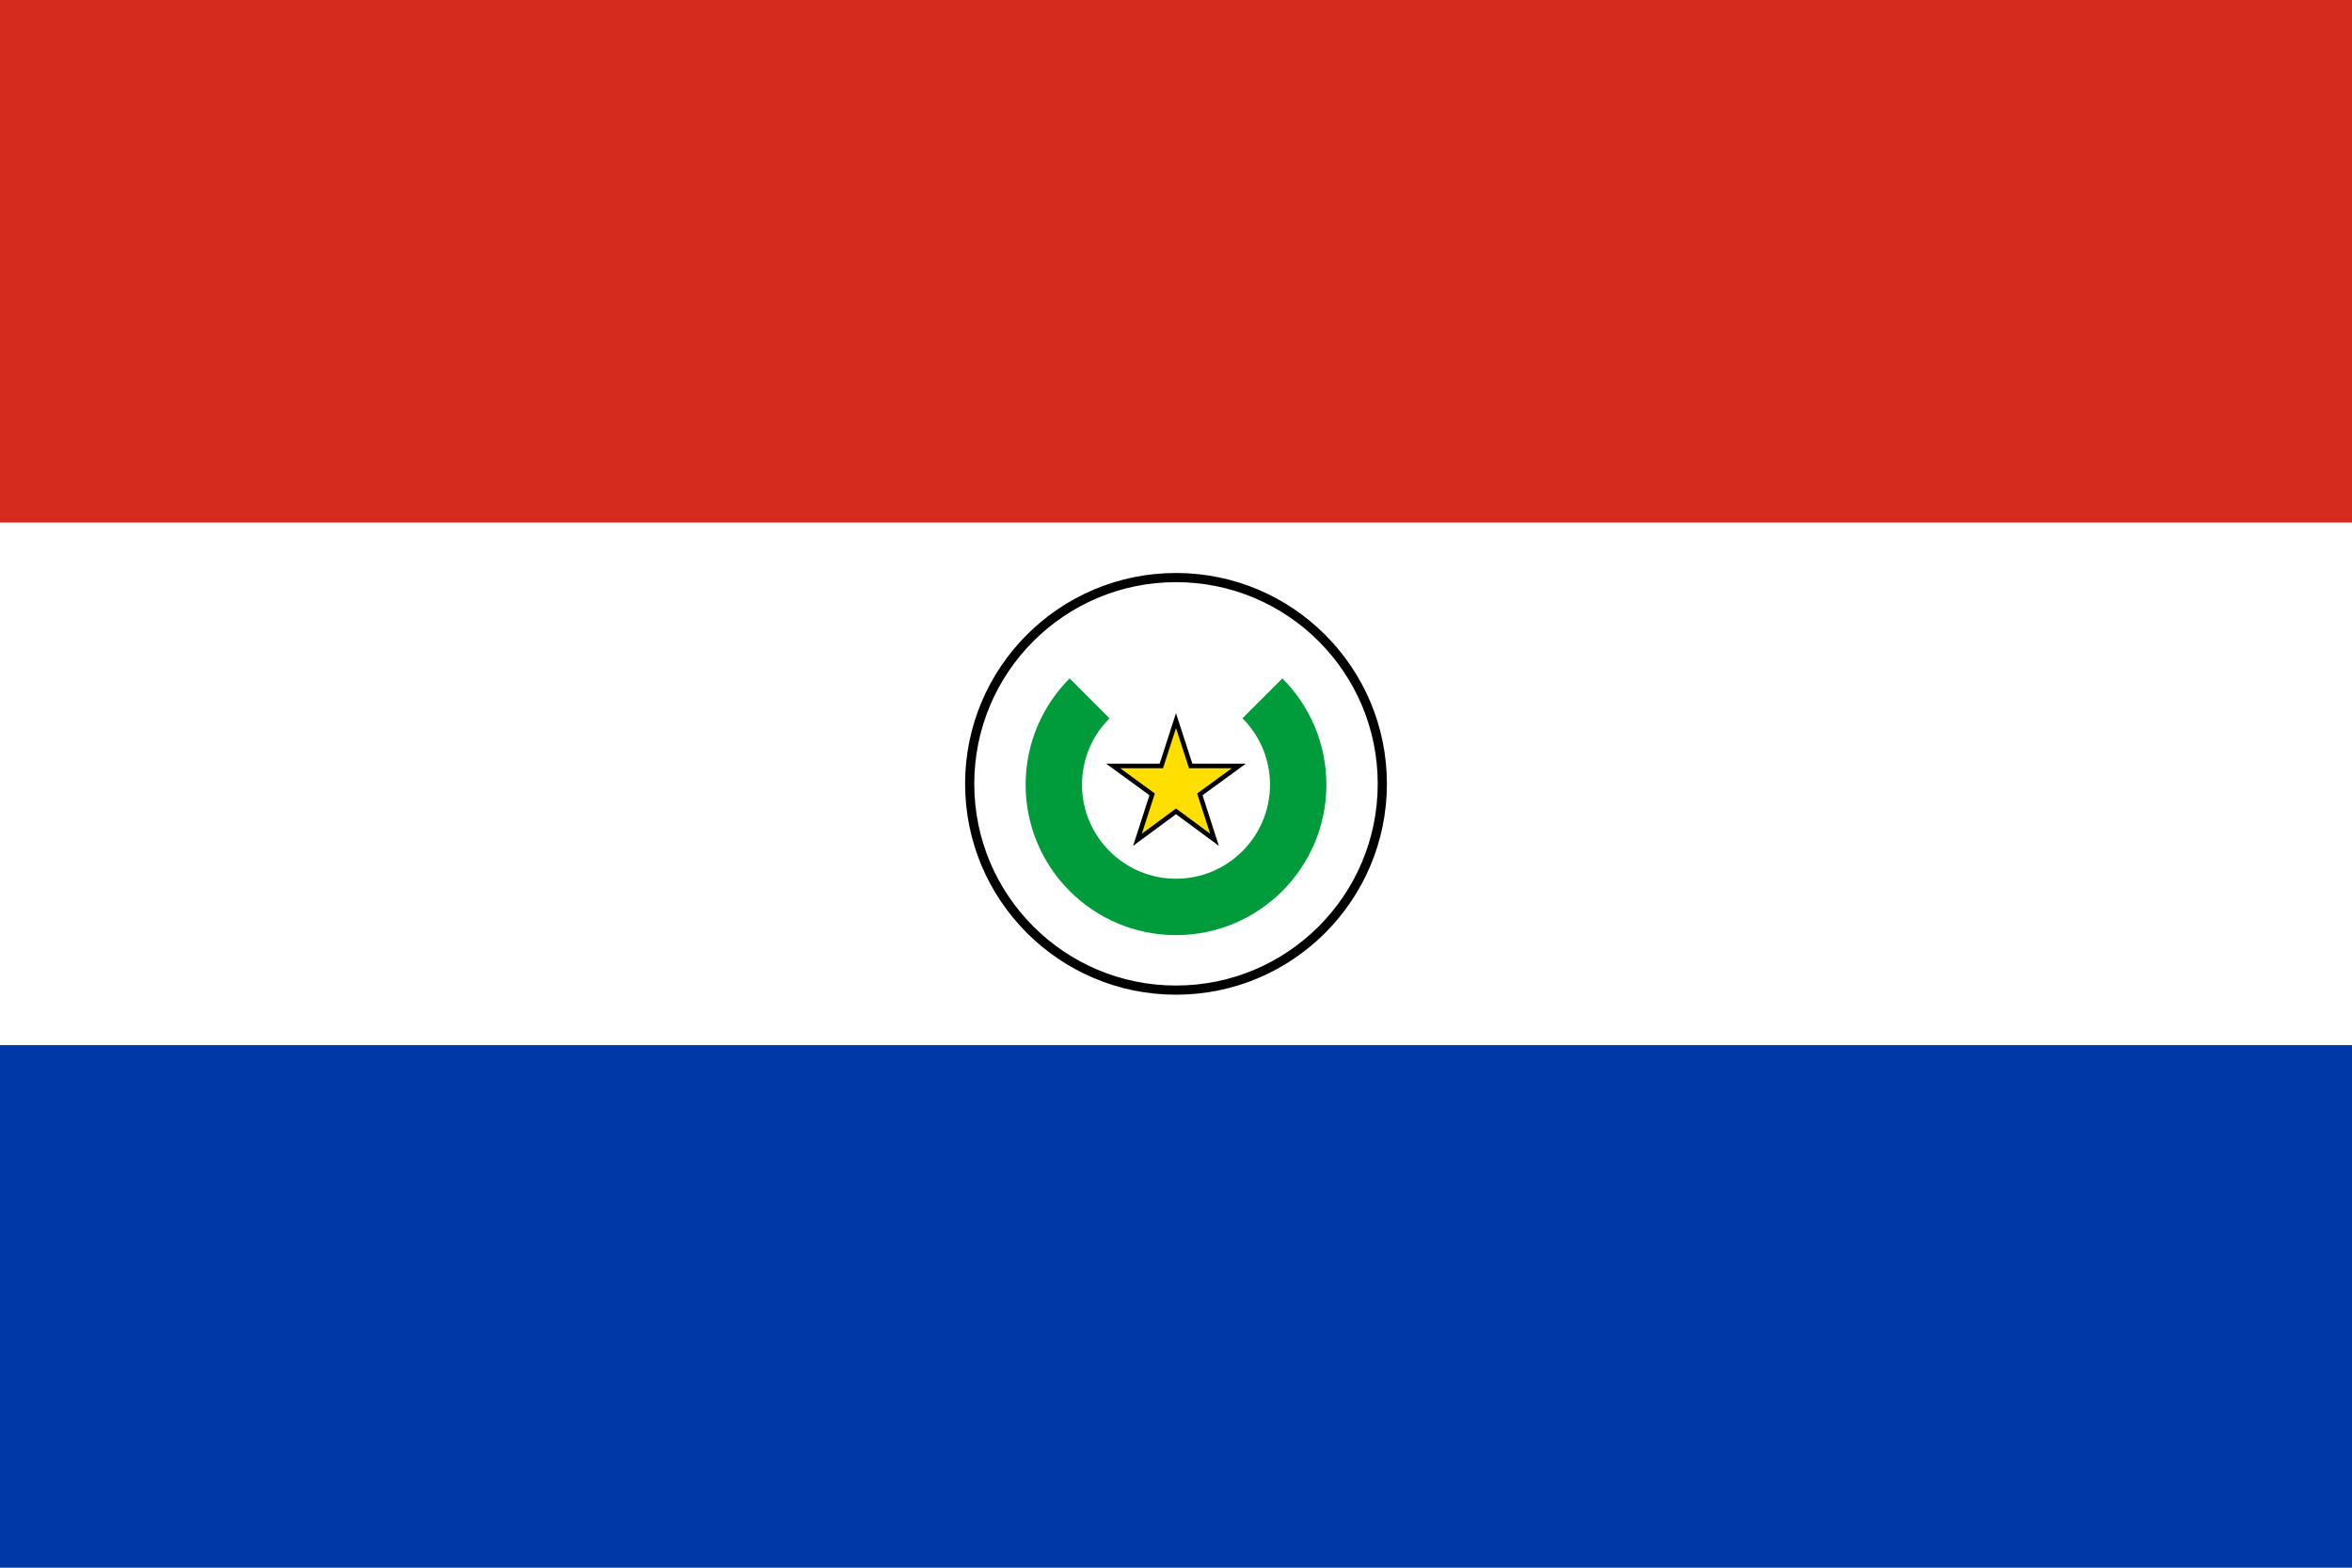
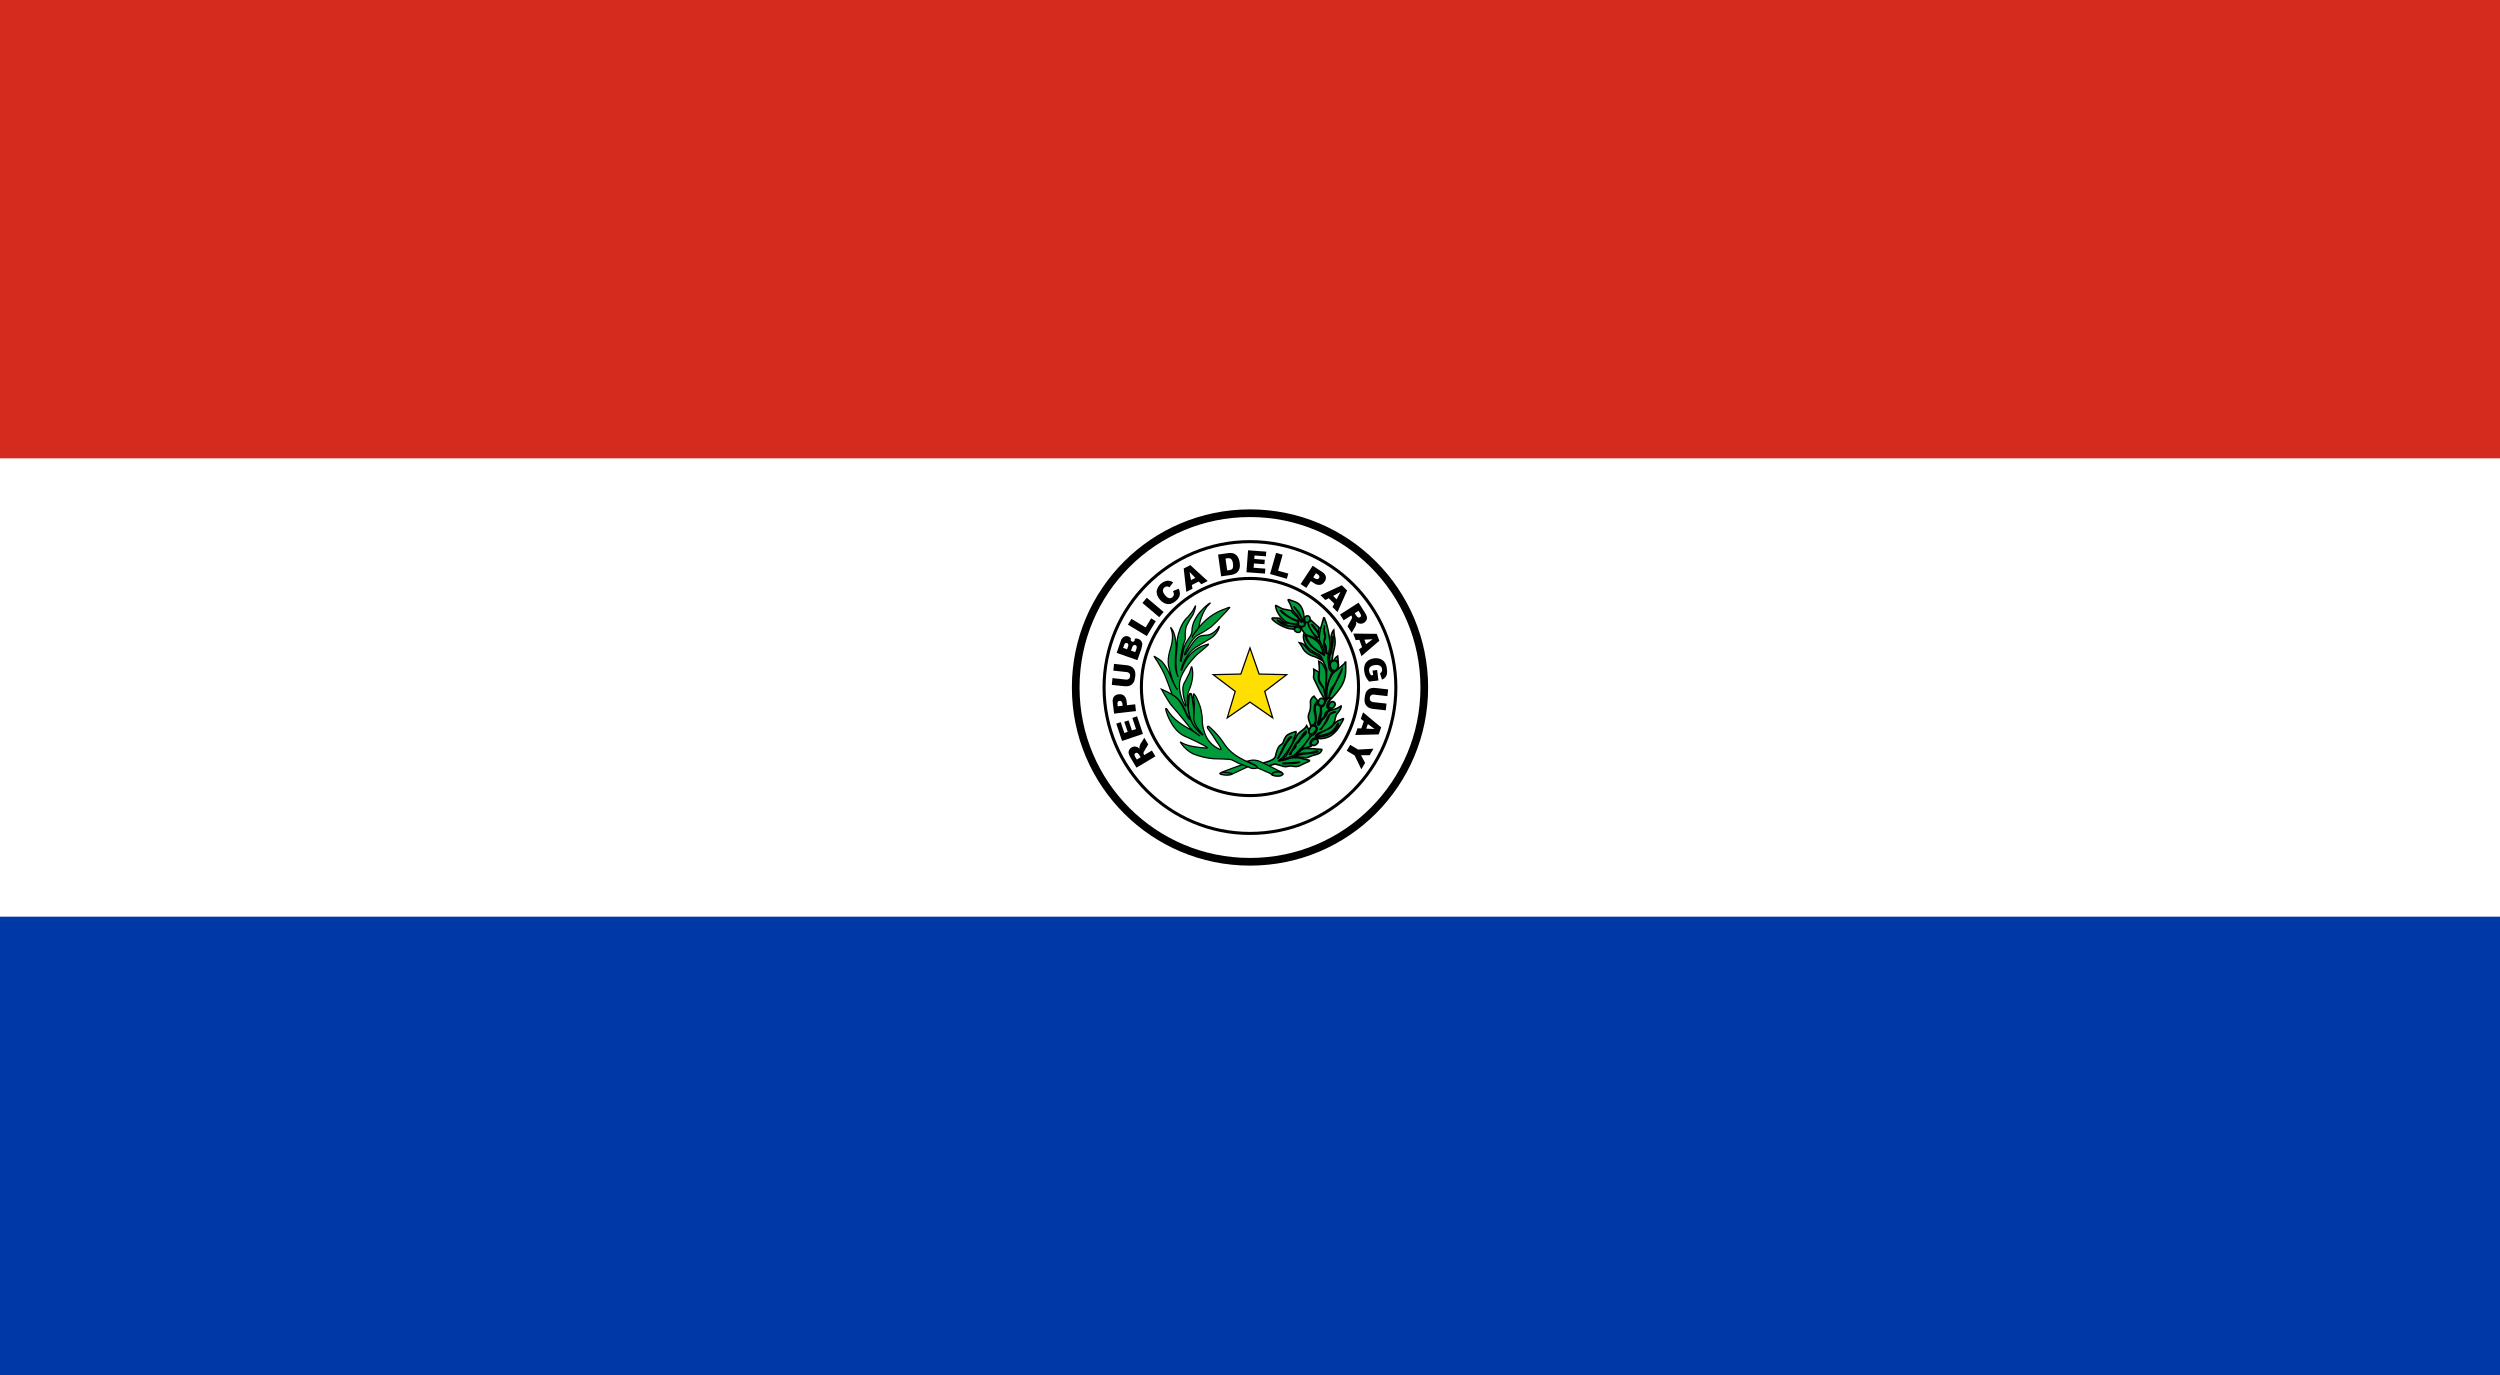
- <svg xmlns="http://www.w3.org/2000/svg" viewBox="0 0 513 342">
-   <path fill="#FFF" d="M0 0h513v342H0z" />
-   <path fill="#D52B1E" d="M0 0h513v114H0z" />
-   <path fill="#0038A8" d="M0 228h513v114H0z" />
-   <path fill="#009B3A" d="m279.7 148-8.7 8.7c3.7 3.7 6 8.8 6 14.5 0 11.3-9.2 20.5-20.5 20.5s-20.5-9.2-20.5-20.5c0-5.7 2.3-10.8 6-14.5l-8.7-8.7c-5.9 5.9-9.6 14.1-9.6 23.2 0 18.1 14.7 32.8 32.8 32.8s32.8-14.7 32.8-32.8c0-9.1-3.7-17.3-9.6-23.2z" />
-   <path fill="#FEDF00" stroke="#000" d="m256.5 157.2 3.2 9.9h10.5l-8.5 6.2 3.2 9.9-8.4-6.2-8.4 6.2 3.2-9.9-8.5-6.2h10.5z" />
-   <circle fill="none" stroke="#000" stroke-width="2" cx="256.5" cy="171" r="45" />
+ <svg xmlns="http://www.w3.org/2000/svg" viewBox="0 0 1200 660">
+   <path d="M0 0h1200v660H0z" fill="#0038a8" />
+   <path d="M0 0h1200v440H0z" fill="#fff" />
+   <path d="M0 0h1200v220H0z" fill="#d52b1e" />
+   <path d="M683.656 329.978A83.656 83.656 0 1 1 600 246.344a83.657 83.657 0 0 1 83.656 83.634z" fill="#fff" stroke="#000" stroke-miterlimit="10" stroke-width="3.687" />
+   <path d="M640.448 317.02c-2.031-.08-2.043 2.158-2.043 2.158s.07-.662.012.09c-.039.743.333 2.555 1.833 2.7 1.583.139 2.109-1.711 2.122-2.609 0-.356-.116-2.3-1.924-2.34" fill="#009b3a" stroke="#000" stroke-width=".985" />
+   <path d="M547.516 363.468l-.717-1.187a4.618 4.618 0 0 0-.558-.675.818.818 0 0 0-.554-.273.987.987 0 0 0-.652.132.925.925 0 0 0-.49.675 1.911 1.911 0 0 0 .393 1.2l.725 1.235zm7.08-.408l-9.1 5.412-2.778-4.668a7.86 7.86 0 0 1-.95-2.122 2.373 2.373 0 0 1 .156-1.6 2.92 2.92 0 0 1 1.23-1.313 3.154 3.154 0 0 1 1.48-.457 2.98 2.98 0 0 1 1.426.365 4.562 4.562 0 0 1 .955.768 3.465 3.465 0 0 1-.113-.934 5.96 5.96 0 0 1 .221-.73 7.091 7.091 0 0 1 .313-.729l1.839-2.928 1.875 3.18-1.875 3.157a2.6 2.6 0 0 0-.4.92 1.485 1.485 0 0 0 .195.807l.156.258 3.687-2.194zm-16.02-7.41l-2.778-8.3 2.142-.72 1.74 5.2 1.606-.54-1.636-4.83 2.058-.671 1.616 4.806 1.97-.637-1.778-5.355 2.273-.774 2.822 8.458zm.3-16.9l-.112-.777a2.033 2.033 0 0 0-.47-1.284 1.135 1.135 0 0 0-.9-.282 1.3 1.3 0 0 0-.79.417 1.627 1.627 0 0 0-.192 1.28l.089.934zm-4.116 3.79l-.631-5.394a3.809 3.809 0 0 1 .524-2.734 3.212 3.212 0 0 1 2.293-1.152 3.259 3.259 0 0 1 2.6.657 4.283 4.283 0 0 1 1.236 2.82l.2 1.776 3.9-.453.382 3.264zm-.367-20.64l.338-3.25 6.282.676a5.511 5.511 0 0 1 1.71.482 3.549 3.549 0 0 1 1.362 1.074 3.756 3.756 0 0 1 .736 1.4 6.511 6.511 0 0 1 .1 2.31 11.886 11.886 0 0 1-.294 1.654 4.269 4.269 0 0 1-.593 1.469 3.841 3.841 0 0 1-1.019 1.03 3.328 3.328 0 0 1-1.289.55 5.822 5.822 0 0 1-1.812.112l-6.253-.66.337-3.255 6.416.7a1.691 1.691 0 0 0 2.023-1.6 1.783 1.783 0 0 0-.339-1.371 1.816 1.816 0 0 0-1.293-.623zm10.523-8.892l.564-1.566a1.923 1.923 0 0 0 .1-1.236.98.98 0 0 0-.642-.578.907.907 0 0 0-.828.068 1.861 1.861 0 0 0-.672 1.03l-.558 1.576zm-3.924-1.376l.475-1.329a1.584 1.584 0 0 0 .087-1.1.867.867 0 0 0-.612-.52.909.909 0 0 0-.774.034 1.566 1.566 0 0 0-.578.895l-.5 1.366zm-5 1.755L538 307.6a3.418 3.418 0 0 1 1.509-1.97 2.519 2.519 0 0 1 2.04-.152 2.563 2.563 0 0 1 1.322 1.095.983.983 0 1 0 1.724.048 2.612 2.612 0 0 1 1.779.04 2.935 2.935 0 0 1 1.26.84 3.141 3.141 0 0 1 .632 1.334 3.719 3.719 0 0 1-.089 1.279c-.166.744-.264 1.215-.348 1.435l-1.862 5.33zm5.392-13.555l1.71-2.791 6.811 4.128 2.652-4.356 2.22 1.356-4.322 7.145zm6.986-10.406l2.1-2.5 8.07 6.823-2.106 2.5zm14.657-5.686l2.75-1.176a5.475 5.475 0 0 1 .582 2.135 4.092 4.092 0 0 1-.39 1.92 6.472 6.472 0 0 1-1.534 1.815 6.981 6.981 0 0 1-2.5 1.415 4.659 4.659 0 0 1-2.592-.151 6.161 6.161 0 0 1-2.66-1.97 5.562 5.562 0 0 1-1.5-3.988 6.283 6.283 0 0 1 5.066-4.994 4.627 4.627 0 0 1 2.886.807l-1.807 2.344a2.19 2.19 0 0 0-.7-.34 1.588 1.588 0 0 0-.878-.01 1.847 1.847 0 0 0-.8.4 1.919 1.919 0 0 0-.74 1.784 3.88 3.88 0 0 0 .975 1.883 4.025 4.025 0 0 0 1.956 1.507 2.087 2.087 0 0 0 2.327-1.755 3.249 3.249 0 0 0-.432-1.625m10.7-6.355l-2.763-2.86.7 3.924zm1.647 1.736l-3.312 1.684.338 1.794-2.975 1.512-1.26-11.23 3.18-1.625 8.346 7.623-3.043 1.556zm12.855-11.022l.813 5.71.795-.117a3.3 3.3 0 0 0 1.425-.424 1.562 1.562 0 0 0 .544-.895 4.658 4.658 0 0 0 0-1.843 3.575 3.575 0 0 0-.863-2.194 2.343 2.343 0 0 0-1.9-.35zm-3.557-1.912l4.8-.691a5.844 5.844 0 0 1 2.332.059 3.842 3.842 0 0 1 1.622.9 4.593 4.593 0 0 1 1.059 1.556 7.455 7.455 0 0 1 .548 2 6.487 6.487 0 0 1-.01 2.641 4.468 4.468 0 0 1-.833 1.716 3.521 3.521 0 0 1-1.343 1.027 7.324 7.324 0 0 1-1.9.579l-4.812.677zm14.391-2.05l8.727.647-.162 2.251-5.464-.408-.127 1.678 5.068.374-.183 2.145-5.041-.36-.148 2.063 5.621.417-.176 2.383-8.895-.656zm13.446 1.234l3.142.876-2.172 7.685 4.906 1.386-.716 2.49-8.052-2.28zm17.84 11.732l.676.438a2.11 2.11 0 0 0 1.28.456.984.984 0 0 0 .78-.486 1.3 1.3 0 0 0 .2-.895 1.773 1.773 0 0 0-.863-.962l-.78-.526zm-.26-5.569l4.544 3a3.682 3.682 0 0 1 1.74 2.163 3.1 3.1 0 0 1-.585 2.5 3.214 3.214 0 0 1-2.175 1.546 4.181 4.181 0 0 1-2.95-.856l-1.494-.992-2.147 3.273-2.74-1.814zm11.472 16.122l1.842-3.525-3.5 1.892zm-1.117 2.1l-2.652-2.606-1.6.876-2.376-2.335 4.884-2.256 5.381-2.487 2.528 2.5-4.6 10.335-2.43-2.412zm9.821 4.587l.745 1.177a4.374 4.374 0 0 0 .583.656.873.873 0 0 0 .57.249.91.91 0 0 0 .626-.156 1 1 0 0 0 .486-.69 1.944 1.944 0 0 0-.437-1.177l-.755-1.206zm-7.07.627l8.913-5.69 2.926 4.586a9 9 0 0 1 1.053 2.082 2.585 2.585 0 0 1-.138 1.6 2.934 2.934 0 0 1-1.17 1.344 2.778 2.778 0 0 1-1.49.5 3.22 3.22 0 0 1-1.436-.293 5.456 5.456 0 0 1-.965-.753 3.707 3.707 0 0 1 .141.924 5.741 5.741 0 0 1-.186.73 3.884 3.884 0 0 1-.318.748l-1.725 2.987-2-3.118 1.8-3.2a2.221 2.221 0 0 0 .357-.948 1.175 1.175 0 0 0-.225-.8l-.142-.242-3.626 2.31zm12.5 14.24l3.17-2.393-3.963.22zm-1.924 1.416l-1.27-3.5-1.8.126-1.152-3.137 11.3.132 1.221 3.336-8.58 7.354-1.176-3.23zm5.06 11.246l2.176-.287.63 5.04-4.473.54a10.037 10.037 0 0 1-1.641-2.375 8.267 8.267 0 0 1-.69-2.577 6.089 6.089 0 0 1 .268-3.123 4.428 4.428 0 0 1 1.656-2.082 6.431 6.431 0 0 1 2.8-1 5.925 5.925 0 0 1 3.076.34 4.643 4.643 0 0 1 2.192 1.824 6.564 6.564 0 0 1 .861 2.812 7.275 7.275 0 0 1 .01 2.631 3.167 3.167 0 0 1-.8 1.56 4.092 4.092 0 0 1-1.554 1.061l-.95-3.05a1.693 1.693 0 0 0 .823-.778 2.171 2.171 0 0 0 .172-1.206 2.246 2.246 0 0 0-.95-1.614 3.652 3.652 0 0 0-2.437-.34 3.814 3.814 0 0 0-2.352.938 2.423 2.423 0 0 0-.5 1.892 3.41 3.41 0 0 0 .284 1.007 6.607 6.607 0 0 0 .676 1.085l1-.137zm6.694 15.856l-.372 3.238-6.252-.7a5.306 5.306 0 0 1-1.726-.492 3.8 3.8 0 0 1-1.352-1.074 3.754 3.754 0 0 1-.72-1.386 6.879 6.879 0 0 1-.09-2.325c.07-.506.169-1.065.29-1.663a4.267 4.267 0 0 1 .618-1.464 4.135 4.135 0 0 1 1.01-1.017 3.645 3.645 0 0 1 1.3-.54 5.517 5.517 0 0 1 1.814-.1l6.262.714-.372 3.23-6.4-.736a1.85 1.85 0 0 0-1.407.327 1.781 1.781 0 0 0-.621 1.26 1.76 1.76 0 0 0 .327 1.371 1.916 1.916 0 0 0 1.28.647zM655.8 349.76l3.984.142-3.216-2.345zm-2.363-.12l1.206-3.507-1.476-1.056 1.1-3.156 8.693 7.223-1.2 3.379-11.26.277 1.107-3.239zm5.837 9.734l-1.839 3.127-4.164.014 1.993 3.658-1.827 3.089-3.214-6.66-3.812-2.246 1.675-2.826 3.808 2.262z" />
+   <path d="M670.01 330a70.028 70.028 0 1 1-70.024-70.011A70.032 70.032 0 0 1 670.01 330z" fill="none" stroke="#000" stroke-miterlimit="10" stroke-width="1.475" />
+   <path d="M652.093 329.754a52.113 52.113 0 1 1-52.109-52.1 52.1 52.1 0 0 1 52.109 52.1z" fill="none" stroke="#000" stroke-miterlimit="10" stroke-width="1.475" />
+   <path d="M599.99 311.012l4.377 12.53 13.244.3-10.554 8.026 3.837 12.7-10.9-7.548-10.908 7.548 3.818-12.7-10.57-8.026 13.27-.3z" fill="#fedf00" stroke="#000" stroke-width=".602" />
+   <path d="M624.052 365.729a8.869 8.869 0 0 1-2.69.648c-.476.062-2.343.081-3.133.11-.435.03-1.273.151-1.709.151-3.828-.436 6.219-.375 7.532-.91m-10.031-2.96c.25-.448 1.5-3.24 1.956-4.033s1.5-2.856 2.12-3.72c.32-.468 1.569-1.824 1.867-1.217-2.175 1.88-3.89 5.163-4.8 7.37a18.188 18.188 0 0 1-1.1 1.789c-.256.315-.151.912-.552.96-.423.053-.127.13-.127.13s.362-.808.637-1.28zm14.431 2.135a19.168 19.168 0 0 1-2.8-.638 14.357 14.357 0 0 0-4.391-.6 12.035 12.035 0 0 0-4.135.948 10.282 10.282 0 0 1-2.823.5s-.9.141-.48-.067c.4-.2 1.8-1.29 1.8-1.29l.9-1.235c.26-.072 4.836-6.077 4.338-7.689.7-1.186 1.522-3.3 1.214-3.672a13.233 13.233 0 0 0-4.312 1.764 7.446 7.446 0 0 0-1.74 3.212c-.254.894-1.568 1.633-1.568 1.633-1.068.768-1.842 3.2-2.205 5.19-.367 1.964-5.208 3.053-5.208 3.053s-1.343.5-.151.88c.2.058.737.957 1.164.971.592.069 3.6-1.218 4.063-1.116q1.531.348 3.028.828a4.437 4.437 0 0 0 2.895.292 5.923 5.923 0 0 1 2.848-.01 5.175 5.175 0 0 0 2.371-.064 18.9 18.9 0 0 0 2.152-1.046s1.686-.73 2.66-1.187.383-.656.383-.656" fill="#009b3a" stroke="#000" stroke-width=".754" />
+   <path d="M615.3 370.745s-6.665-3.487-7.023-3.57c-.21-.029-3.024-1.58-4.311-1.98a8.955 8.955 0 0 0-2.676-.35 19.977 19.977 0 0 0-2.889.561l1.656.677s1.554.763 2.314 1.172c1.087.574 1.136 1.273 1.136 1.273l6.035 2.655 1.224.88s1.114-1.537 4.534-1.318" fill="#009b3a" stroke="#000" stroke-width=".602" />
+   <path d="M622 356.9c2.1-1.87 3.121-4.528 4.846-6 .28.2.28.534-.062 1.123-.326.58-.76.78-.95 1.082a24.754 24.754 0 0 0-1.686 1.868 3.613 3.613 0 0 1-1.493 1.718c-.91.544-.624 1.409-.7 1.772-.073.4-1.475 1.4-2.152 2.645-.129 1.294-.187.751-.972 1.211A54.559 54.559 0 0 0 622 356.9m-4.711 5.917c-.135.283-4.269 2.63-2.976 2.282s5.1-1.717 6.19-2.2c1.327-.579 2.123-1.8 3.12-2.783 1.017-1.01 4.163-4.017 4.707-5.176.532-1.194 1.016-2.854-1.117-6.582a4.787 4.787 0 0 1-1.126 1.41 20.865 20.865 0 0 1-1.958 1.5l-1.368 1.293s-4.831 8.875-5.472 10.255" fill="#009b3a" stroke="#000" stroke-width=".794" />
+   <path d="M634.086 359.7s-2.646-.237-2.876-.237c-.25 0-1.7-.2-3.808-.2a4.055 4.055 0 0 0-3.42 1.307c-.593.653-2.24 2.16-2.24 2.16l.888-.078a5.5 5.5 0 0 1 4.42-1.092 9.462 9.462 0 0 0 3.63-.706c2.15-.754 2.024-.048 1.788.024a11.13 11.13 0 0 1-3.192.644c-1.6.088-3 .4-3.624.4s-5.29 1.275-5.29 1.275 5.04.3 5.584.475a2.825 2.825 0 0 0 2.088-.219 15.063 15.063 0 0 1 3.6-1.24 7.074 7.074 0 0 0 1.75-.695 3.337 3.337 0 0 0 .98-1.176c.485-.876-.276-.639-.276-.639m2.474-13.81a10.53 10.53 0 0 1 1.956-3.371 6.788 6.788 0 0 1 1.871-.856c.2-.068 1.648-.138-.16.359a3.748 3.748 0 0 0-2.214 1.4 10.835 10.835 0 0 1-2.358 4.4 8.84 8.84 0 0 0-1.408 2.083l-.924.32c1.694-1.037 2.43-2.961 3.237-4.337zm8.193-.988a4.785 4.785 0 0 0-1.3.588c-2.16.648-3.044 2-3.99 3.108-.48.578-1.156 1.01-3.435 1.987a18.234 18.234 0 0 0-3.732 2.278s-.66.135-.534.456c.049.152.612.03.612.03s4.29-.612 6.078-1.7a7.821 7.821 0 0 0 2.87-2.91c.485-.739 1.029-2.13 1.054-1.235.084 2.373-3.6 4.674-5.208 5.384a16.842 16.842 0 0 1-3.5.763c-1.481.273-2.382.191-2.274-.135.151-.472.324-.57.715-1.036.706-.841 2.41-1.139 3.665-1.728a10.92 10.92 0 0 0 3.6-2.48 4.313 4.313 0 0 0 1.166-1.871c.55-1.869.578-2.9 1.093-3.571 1.812-2.232 2.077-2.952 2.166-3.948.019-.23-.941.529-1.44.806a10.638 10.638 0 0 1-3.337 1.1c-2.03.506-1.985 1.814-2.3 2.432a4.927 4.927 0 0 1-1.308 1.464 7.5 7.5 0 0 0-1.714 2.412c-.264.6-.736 1.026-1.113.978-.4-.074.76-4.4 1.014-5.112a9.2 9.2 0 0 0 .329-2.564c0-.447.016-1.624-.768-1.756s-.816-1.209-.816-1.209c-1.876 1.625-.828 4.488-.626 6.185a21.513 21.513 0 0 1-.387 4.8c1.812.774.387 2.976-.176 3.688-.593.723-1.716.855-2.22 1.493-.534.656-4.331 5.943-4.331 5.943l4.723-1.338s.44.078-.265-.456c-.715-.512.23-2.5.838-2.982a2.954 2.954 0 0 1 2.73-.248 10.253 10.253 0 0 0 4.875-.73c2.244-.885 3.209-2.32 4.272-3.4a27.729 27.729 0 0 0 2.3-3.695c.4-.668 1.122-1.937.68-1.786" fill="#009b3a" stroke="#000" stroke-width=".754" />
+   <path d="M631.36 357.6c.36-.146.414-.211 1.075-.932a1.15 1.15 0 0 0-.929-1.887c-.492.033-1.015-.081-1.982 1.22-.934 1.3.447 1.778.972 1.832a2.169 2.169 0 0 0 .864-.233" fill="#009b3a" stroke="#000" stroke-width=".84" />
+   <path d="M628.918 349.363c-.626 1.047-.96 2.249-.468 2.62a2.039 2.039 0 0 0 .914.444 3.175 3.175 0 0 0 1.975-1.4c.587-.876 1.067-1.838-.133-2.436a1.591 1.591 0 0 0-2.288.768" fill="#009b3a" stroke="#000" stroke-width=".858" />
+   <path d="M632.491 336.58s.1-.161-.313-.588a17.571 17.571 0 0 1-1.468-1.857 3.471 3.471 0 0 0-1.73 2.715 16.2 16.2 0 0 1 .02 3.195 10.358 10.358 0 0 1-.784 2.583 4.91 4.91 0 0 0 .24 3.6c.112.516.648 2.12.648 2.12a4.056 4.056 0 0 1 .68-.364 5.314 5.314 0 0 1 .892-.024 7.093 7.093 0 0 0 .81-2.2 16.551 16.551 0 0 0-.352-3.07 8.665 8.665 0 0 1-.1-4.047 3.82 3.82 0 0 1 1.455-2.063" fill="#009b3a" stroke="#000" stroke-width=".754" />
+   <path d="M634.428 338.77a1.886 1.886 0 0 0 1.108-.844 2.839 2.839 0 0 0 .345-1.662 1.5 1.5 0 0 0-2.676-.427c-1.374 2.81 1.222 2.934 1.222 2.934" fill="#009b3a" stroke="#000" stroke-width=".828" />
+   <path d="M638.315 334.714c-1.7.088-2.542 3.15-2.542 3.15a3.024 3.024 0 0 1-1.184 1.342c-.966.6-.4 1.455-.4 2.98a15.937 15.937 0 0 1-1.063 4.22l-.4.914s.037.686.658-.56c1.056-2.1 2.214-1.587 2.65-3.843.276-1.678 3.054-2.212 3.054-2.212l-.781-.146c-2.887-1.353.167-4.727.66-5.325.524-.6 1.023-.6-.66-.52" fill="#009b3a" stroke="#000" stroke-width=".984" />
+   <path d="M637.829 338.346c-.78 1.673 1.44 1.754 1.952 1.462a4.8 4.8 0 0 0 .676-.677c.9-1.294.077-2.17-.393-2.295-.452-.15-1.417-.265-2.235 1.51" fill="#009b3a" stroke="#000" stroke-width=".838" />
+   <path d="M633.612 331.854c.583 1.085 2.21 4.1 2.592 3.916.24-.117.05-.735.05-.735a10.1 10.1 0 0 0-.314-1.805c-.26-1-.2-2.271-.716-3.088s-1.714-1.785-2.19-3.074a10.747 10.747 0 0 1-.062-4.041c.048-.282.191-.1-.06-.389a17.511 17.511 0 0 0-2.31-1.411 13.583 13.583 0 0 1 .07 2.243c-.02.35-.118.758-.172 1.366-.048.579.3 1.308 1.143 2.972.979 1.926 1.45 3.108 1.969 4.046m12.336-14.363a12.522 12.522 0 0 1-.8 1.206c-.22.22-3.571 3.1-3.762 3.22-.162.127-1.912.686-3.5 4.99a17.715 17.715 0 0 0-.906 8.3l.774-.1.132-.42s.26-1.424.46-2.5c.222-1.065 1.416-2.554 2.209-3.653a14.952 14.952 0 0 0 1.365-2.62 39.335 39.335 0 0 1 2.22-4.69c.035 1.5-5.677 10.742-6.289 13.886l1.692-.258a41.725 41.725 0 0 0 4.317-5.5 14.782 14.782 0 0 0 1.935-5.462c.21-1.148.162-6.4.162-6.4" fill="#009b3a" stroke="#000" stroke-width=".754" />
+   <path d="M634.56 318.442a5.056 5.056 0 0 0-1.534-1.037 25.252 25.252 0 0 1 .206 2.52c0 .957.084 2.563.034 3.42-.034.854-.46 2.27.147 3.656a24.567 24.567 0 0 0 1.818 2.923 39.8 39.8 0 0 1 1.277 5.217 69.424 69.424 0 0 1-.042-7.59 16.55 16.55 0 0 0-.048-5.491 8.935 8.935 0 0 0-1.858-3.618m3.943-5.776a9.573 9.573 0 0 0 1.122-3.143 17.642 17.642 0 0 0 .132-2.528c-.019-.507-.22-1.386 0-1.445.2-.048.033.274.144 1.024.054.267-.13 1.008-.164 1.956a8.2 8.2 0 0 1-.413 2.418c-.294.9-.028 1.908-.209 2.19s-.715 1.371-.715 1.371a4.787 4.787 0 0 0-.264 1.673c.029.816.078 1.7.078 1.7a1.731 1.731 0 0 1 1.22-.817s.191-1.368.191-1.8a30.526 30.526 0 0 1 .828-4.086 11.8 11.8 0 0 0 .045-5.973 26.805 26.805 0 0 1-.29-2.83s-.808.647-1.288 3.093c-.148.744.166 2.738.043 4.864a47.061 47.061 0 0 1-1.325 6.22" fill="#009b3a" stroke="#000" stroke-width=".754" />
+   <path d="M638.5 312.666l-.054.1a.22.22 0 0 0 .054-.1" fill="#009b3a" stroke="#000" stroke-width=".754" />
+   <path d="M635.317 300.335c.432 0 .432.467.343.836a8.714 8.714 0 0 0-.058 1.23 13.081 13.081 0 0 0 .324 1.7 3 3 0 0 1 .308 1.794c-.08.682-.78 1.483-.534 2.641a11.249 11.249 0 0 0 .784 1.77 8.46 8.46 0 0 1 .132 1.986 2.124 2.124 0 0 0 .411 1.19s-.485.906-.647-.227a9.706 9.706 0 0 0-.484-2.466 5.34 5.34 0 0 1-.148-4.033 3.753 3.753 0 0 0 .192-1.308c0-.579-.356-1.568-.425-2.18-.06-.487-.02-1.513-.02-1.884m-2.265 5.44a8.373 8.373 0 0 0 1.166 2.748 17.065 17.065 0 0 1 .921 2.3 7.726 7.726 0 0 1 .192 1.075c0 .141.093 1.148.093 1.148v.418s-2.294-1.337-3.3-2.052-2.136-1.708-2.862-2.305c-.823-.677-2.784-3-2.808-4.864l-.9-.817a7.755 7.755 0 0 0 2.557 6.818 16.241 16.241 0 0 0 4.136 2.6c2.186 1.008 1.9 1.909 2.81 3.845a28.973 28.973 0 0 1 1.572 3.614c.078.588-.249 8.857-.249 8.857l.078.75s2-7.66 2.958-8.515c0 0-1.9-.293-1.754-3.288l-.334-1.975a7.878 7.878 0 0 1 .334-3.847 14.022 14.022 0 0 0 .559-5.034c-.181-1.4-.246-1.814-.416-3.152a47.276 47.276 0 0 0-1.187-5.418 13.076 13.076 0 0 0-.715-2.032c-.1-.292-.285-1.256-.593-1.27-.177-.01-.447 1.24-.447 1.24s-.4 1.362-.484 1.731a21.342 21.342 0 0 0-1.146 4.494c-.05.448-.1 1.654-.153 1.815a4.587 4.587 0 0 0-.029 1.118" fill="#009b3a" stroke="#000" stroke-width=".754" />
+   <path d="M634.933 317.273a5.478 5.478 0 0 0-.672-1.119c-.68-.8-1.6-1.483-4.2-2.757-2.6-1.294-3.284-3.42-4.607-4.3a5.585 5.585 0 0 0-1.783-.618s1.156 1.591 1.43 2.14a6.3 6.3 0 0 0 1.867 2.51 9.966 9.966 0 0 0 4.273 2.136 16.854 16.854 0 0 1 3.695 2m-8.185-12.292a14.106 14.106 0 0 0 2.146 4.272c2.15 2.718 6.291 4.66 6.291 4.66a18.3 18.3 0 0 0-1.6-4.514c-1.883-3.04-6.855-4.53-6.855-4.53s-.088-.116.014.112m5.936 1.282c1.114-2.44-2.212-4.77-3.15-6.47.347-.276.759.448 1.14.93.545.724 2.079 2.82 2.079 2.82l.475-2.232-3.961-3.6c-.048.524-1.272.955-1.272.955-.593 3.336 4.69 7.6 4.69 7.6" fill="#009b3a" stroke="#000" stroke-width=".754" />
+   <path d="M625.787 300.61a3.947 3.947 0 0 1-1.294.428l.533 1.414.31.384s1.244 1.8 1.969 2.024a11.718 11.718 0 0 1 6.338 3.447s-3.884-4.38-5.373-7.664l-.5-1.892-1.408.093s.387 1.329-.573 1.767" fill="#009b3a" stroke="#000" stroke-width=".754" />
+   <path d="M611.251 297.809a13.862 13.862 0 0 0 2.112 1.566 19.154 19.154 0 0 0 5.175 2.32c.432.068 2.752.36 2.752.36a1.3 1.3 0 0 1 1.2-1.105l-3.287-.36a8.867 8.867 0 0 1-6.238-3.078c2.106 1.277 5.134 3.288 7.588 3.18 10.075-.99-3.036-1.24-4.173-1.969a10.773 10.773 0 0 1-2.234-1.98l-2.954-.132s-1.452-.091.063 1.2" fill="#009b3a" stroke="#000" stroke-width=".754" />
+   <path d="M623.113 303.546c.652-.048 1.108-.17 1.255-.884a1.257 1.257 0 0 0-1.132-1.587 1.469 1.469 0 0 0-1.852.789c-.416.972 1.1 1.6 1.1 1.6a1.357 1.357 0 0 0 .632.086m1.13-5.776c-.853 0-1.142.7-.96 2.052.225 1.368 2.317.77 2.317.77l.387-.2s.285-.22.127-1.308c-.147-1.114-1.014-1.314-1.872-1.314m3.426.96h-.033c-.016.01.033 0 .033 0" fill="#009b3a" stroke="#000" stroke-width=".754" />
+   <path d="M627.636 298.73a1.988 1.988 0 0 1 .3-.1c.435-.165.876-1.212.876-1.212a1.469 1.469 0 0 0-.792-1.764c-1.707-.34-1.751 1.157-1.751 1.157-.47 1.95 1.112 1.931 1.362 1.92m-7.6-6.7a4.711 4.711 0 0 0 1.158 1.747 22.134 22.134 0 0 1 1.74 1.92c.4.551 1.716 3.043 1.716 3.043a.489.489 0 0 0 .328-.228c.23-.388-.884-3.408-1-3.616a8.515 8.515 0 0 0-1.745-2.316 16.066 16.066 0 0 1-1.308-1.565 62.533 62.533 0 0 1 5.151 7.794s-.109-2.056-.222-3.16a9.429 9.429 0 0 0-1.489-4.683 5.215 5.215 0 0 0-2.544-2.014c-.861-.312-1.881-.74-2.973-1.09-1.128-.344-.26.672.156 1.548a10.127 10.127 0 0 1 1.03 2.621" fill="#009b3a" stroke="#000" stroke-width=".754" />
+   <path d="M615.835 297.329a6.052 6.052 0 0 0 3.92 1.94c2.327.365 2.523.21 2.523.21s1.207-.583.594-1.094c-3.42-1.5-6.658-3.294-8.3-5.307 0 0 .285-.277 1.47.91a13.764 13.764 0 0 0 1.569 1.372 24.947 24.947 0 0 0 3.024 1.794 13.419 13.419 0 0 0 2.312.748s.235-.5.445-.559-.127-.833-1.563-2a11.477 11.477 0 0 1-2.1-2.277s-1.7-.372-3.542-.679c-1.373-.218-3.955-2.222-3.91-1.678a9.241 9.241 0 0 0 1.083 3.4 13.6 13.6 0 0 0 2.474 3.216" fill="#009b3a" stroke="#000" stroke-width=".754" />
+   <path d="M596.61 366.914c-1.008.3-8.572 3.137-8.572 3.137l-2.112.846a7.188 7.188 0 0 1 5.15.813l8.425-3.9s-.024-.128-.234-.279a3.952 3.952 0 0 0-2.657-.617" fill="#009b3a" stroke="#000" stroke-width=".602" />
+   <path d="M585.607 371.153c-.056.048-.113.248.034.312.42.233.307.325 2.216.554 1.925.209 3.18-.156 3.509-.52.386-.423-4.769-1.211-5.76-.346" fill="#009b3a" stroke="#000" stroke-width=".644" />
+   <path d="M573.5 343.944l-.35-2.364s-.44-6.392-1.166-7.674c-.139-.284-.076-.948-.537-.959-.882-.066-.882 2.013-.989 3.9-1.434 9.5 6.143 16.754 6.143 16.754z" fill="#009b3a" stroke="#000" stroke-width=".836" />
+   <path d="M611 372.092s-.795-.177-.292-.8a4.035 4.035 0 0 1 2.2-.906 6.966 6.966 0 0 1 1.684.225c.6.149 1.438.681 1.194 1.067a2.814 2.814 0 0 1-2.187.825 7 7 0 0 1-1.869-.144c-.408-.155-.733-.269-.733-.269" fill="#009b3a" stroke="#000" stroke-width=".77" />
+   <path d="M602.785 367.572s-2.6-1.2-5.066-2.4c-3.25-1.587-7.155-3.79-9.874-7.832a39.406 39.406 0 0 0-7.081-8.223c-.736-.54-.842-.74-1.112-.36-.245.33-.074.617.132.967.7 1.139 2.421 3.278 3.038 4.427 1.063 2.052 3.264 4.293 3.244 5.622 0 .185-.642-.132-.642-.132a12.827 12.827 0 0 1-7.236-8c-1.52-4.524-.874-5.853-1.227-8.113-.6-4.018-.725-4.344-2.714-8.848-.054-.112-1.216-1.994-1.372-1.576a8.372 8.372 0 0 0 .2 2.554l.211 2.32s-.168 5.15-.168 5.462-1.3 3.526 4.214 8.93c0 0 .084.918-.656.11-.524-.578-4.469-3.608-5.669-8.592-1.236-4.986-1.416-9.976-.48-12.048.847-1.872 2.548-6.45 1.823-10.448-.084-.417-.2-1.644-.466-1.322-.112.156-.608 2.18-.907 2.88-.416.958-1.063 1.9-1.263 2.562-.388 1.123-2.289 2.86-1.917 6.055a20.258 20.258 0 0 0 1.1 5.555c.151.476.52 1.692.28 1.814-.221.117-1-1.454-1-1.454s-3.49-6.858-1.338-12.422c2.176-5.54 7.634-10.793 7.634-10.793s4.434-3.677 5.337-4.533c.353-.33.269-.578.151-.54a16.936 16.936 0 0 0-12.633 12.206s-.156.428-.377.322c-.275-.123 0-.6 0-.6s1.877-7.206 7.143-10.475c5.748-3.585 5.073-3.06 6.974-4.188a10.667 10.667 0 0 0 3.616-3.954 6.128 6.128 0 0 0 .608-1.756c-.06-.218-.318.083-.44.448a9.293 9.293 0 0 1-4.064 3.36c-2.444.847-4.43-.36-6.884 2.354a36.118 36.118 0 0 0-4.415 6.508s-.642.978-.784.948c-.27-.082.132-1.04.132-1.04s3.283-6.965 5.92-8.38a52.494 52.494 0 0 0 6.492-3.95 74.705 74.705 0 0 0 6.1-6.137c.24-.258 1.926-1.966 2.3-2.52.225-.3.76-.74.672-.816-.24-.18-1.839.588-1.839.588a27.4 27.4 0 0 0-14.1 10.567 13.555 13.555 0 0 1-1.164 1.476 4.463 4.463 0 0 0-.867 1.6c-.353-.292 3.058-4.555 3.058-4.555l.6-2.758a23.463 23.463 0 0 1 3.132-7.068c.21-.266 1.464-1.531 1.676-1.794.42-.456-.8.4-.584.209 0 0-8.11 5.822-8.11 13.157 0 1.317-.818 2.52-1.95 4.158a13.054 13.054 0 0 0-2.337 5.9q-.359 1.785-.745 3.564s.078 1.047-.26.969-.23-.944-.23-.944a68.593 68.593 0 0 1 1.416-7.15c.573-1.634.95-2.747.95-2.747s-.338-4.11.574-6.363a45.376 45.376 0 0 1 3.038-5.2 14.339 14.339 0 0 0 1.293-4.226c.035-.282-.186-.048-.553.772-.892 2.01-1.637 2.535-3.1 4.426 0 0-3.758 2.724-5.12 10.826 0 0-.045 3.02-.5 7.754a31.61 31.61 0 0 0 .342 8.672c.25 1.2.726 1.206.432 1.351-.183.093.116.016-.31-.888a11.911 11.911 0 0 1-.918-5.06c0-4.227.367-7.62.367-7.62s.276-6.83-2.556-9.909c-.137-.16.5 1.382.78 2.919a17.179 17.179 0 0 1-.47 5.583c-.181 1.036-2.069 5.55-1.4 9.786 0 0 1.6 7.184 3.655 10.666 0 0 1.28 1.5.148.094s-3.426-7-3.626-7.472a19.908 19.908 0 0 0-3.382-5.35 26.3 26.3 0 0 0-3.013-2.076s-1.2-.915-.29.3c.72.96 1.687 2.68 2.146 3.43a40.149 40.149 0 0 1 2.549 4.823c.74 1.626 2.46 6.407 2.46 6.407l1.1 3.032a13.273 13.273 0 0 1 2.85 2.142 20.769 20.769 0 0 1 3.944 6.678 12.87 12.87 0 0 0 1.908 3.132s-.27.519-1.4-1.44c-1.116-1.986-2.21-5.71-4.9-8.607-2.044-2.224-7.543-4.465-7.543-4.465s3.533 6.157 4.41 7.256c1.485 1.76 3.631 4.231 4.185 4.884.573.666 3.9 4.77 4.386 5.428a15.882 15.882 0 0 0 1.69 1.9c.876.933 3.473 2.636 3.675 2.9.038.272.09.048-.13-.113-1.152-.687-2.527-1.771-3.948-2.695-1.416-.939-6.884-3.273-10.568-8.35-.873-1.5-1.289-2.1-1.583-1.945-.451.239 2.48 9.936 8.507 13.02 0 0 6.649 2.957 8.124 3.847a33.918 33.918 0 0 1 3.2 1.814c.431.356-.392.336-.446.326-3.533-.276-8.6-.744-11.717-2.55 0 0-1.337-.938-.24.381a15.278 15.278 0 0 0 5.724 4.951 34.244 34.244 0 0 0 9.551 2.31c1.67.093 7.628.122 8.77.492 1.117.378 3.019 1.6 4.107 1.947.989.32 3.973 1.464 3.973 1.464a14.04 14.04 0 0 0 1.378.666c.539.215 2.774.195 2.932-.223.15-.375-.639-.946-.639-.946" fill="#009b3a" stroke="#000" stroke-width=".602" />
+   <path d="M641.423 317.075c.675.247.974 2.251.974 2.251s-.059-1.147-.059-1.712-.278-2.7-.278-2.7l-.6.428a4.347 4.347 0 0 0-1.112 1.576 2.416 2.416 0 0 1 1.074.16" fill="#009b3a" stroke="#000" stroke-width=".754" />
</svg>
